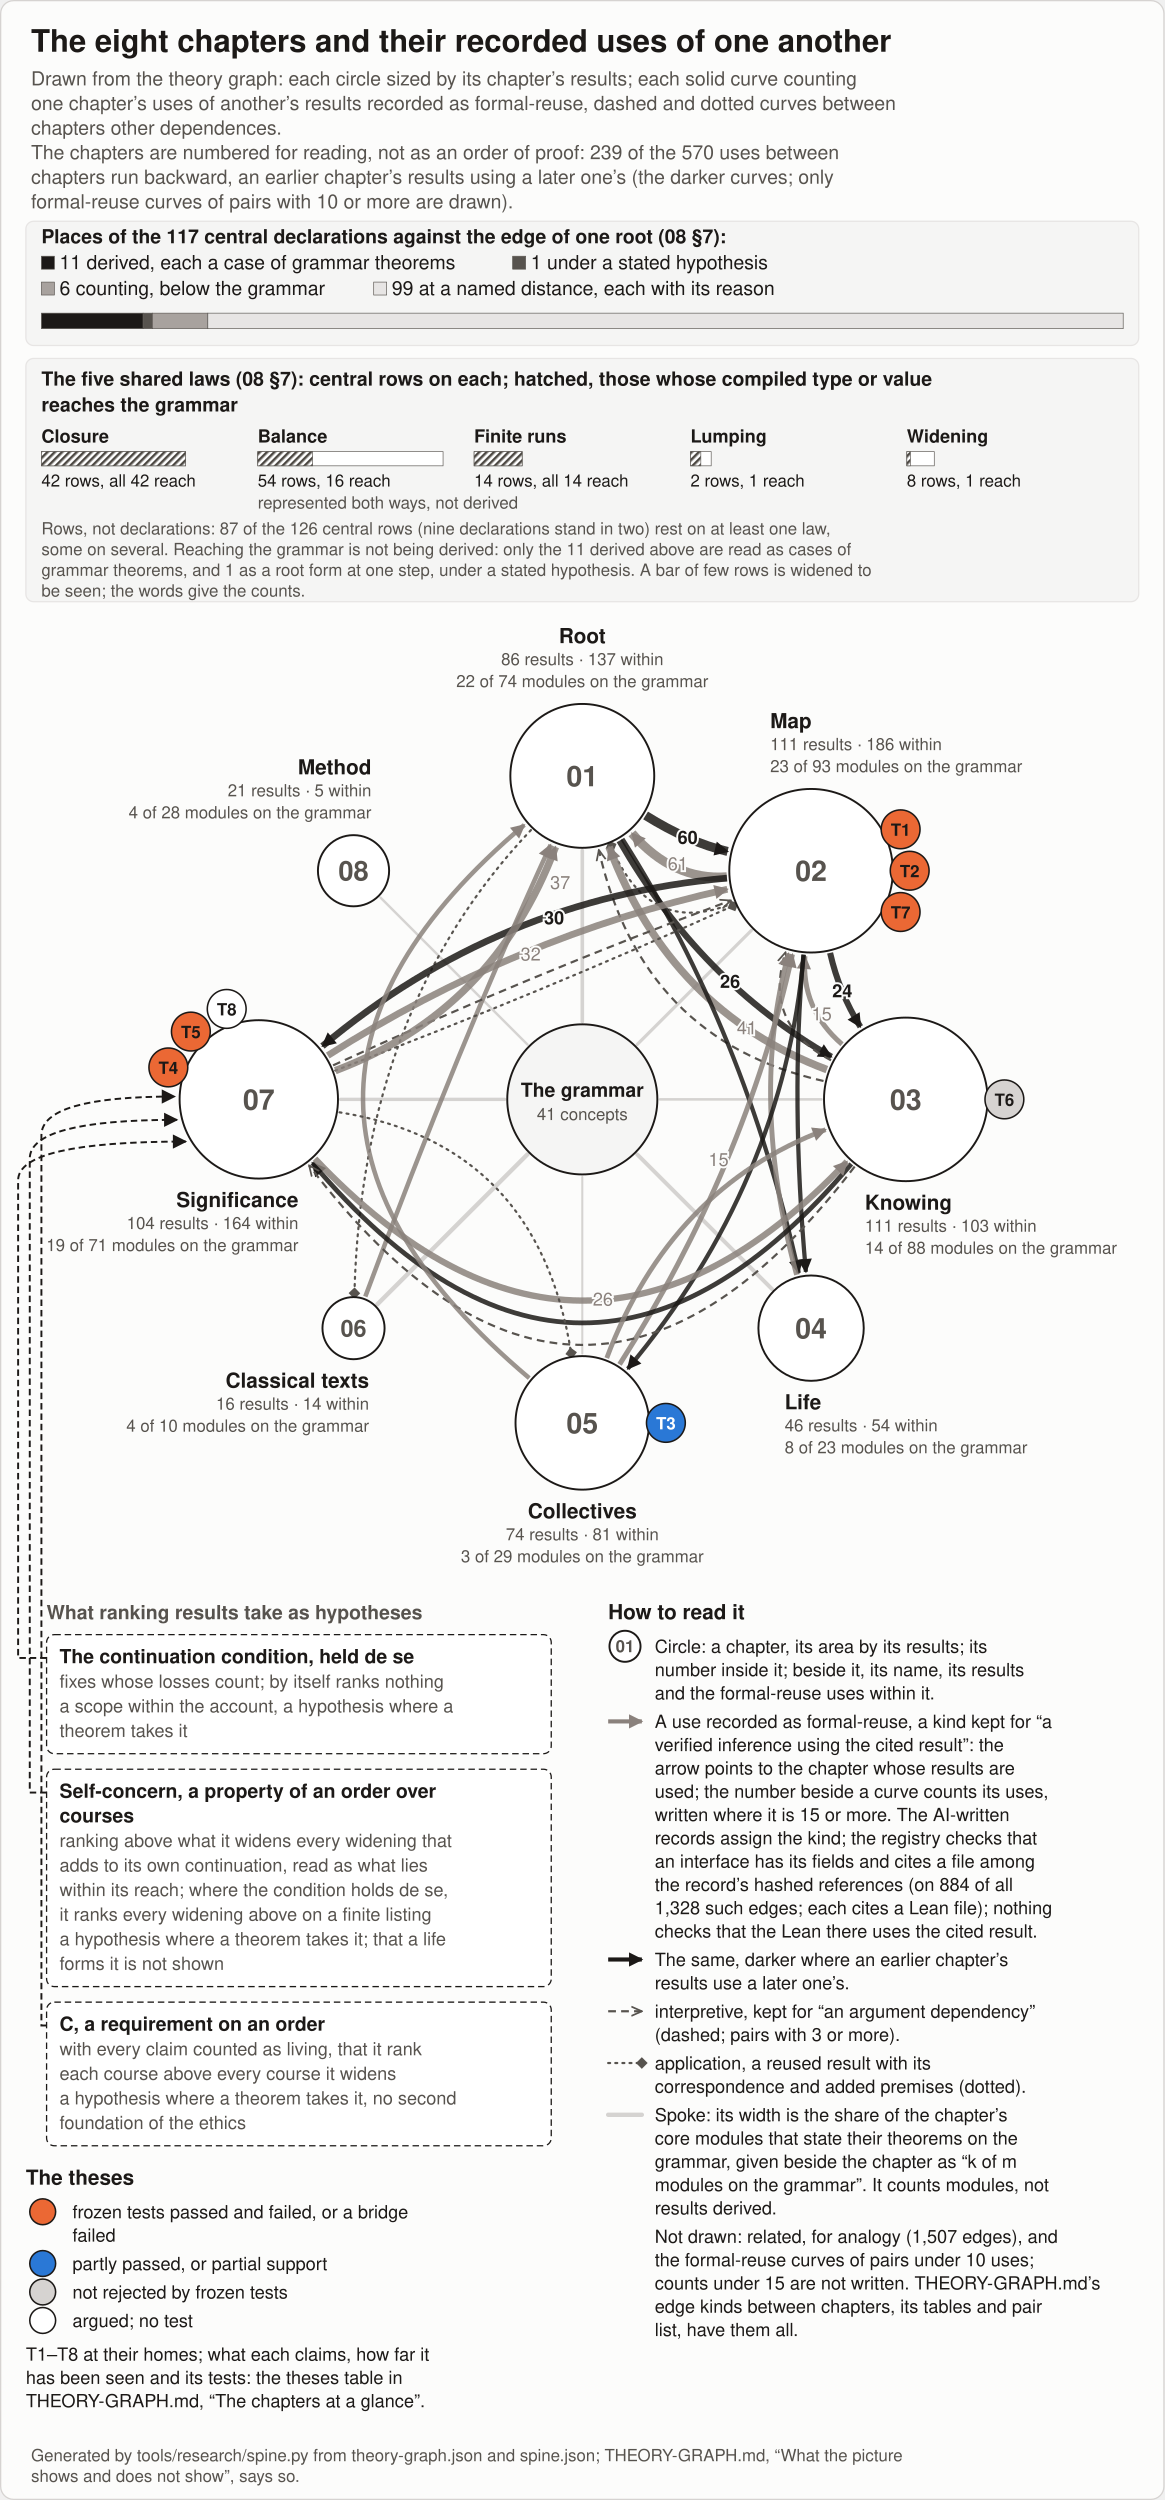
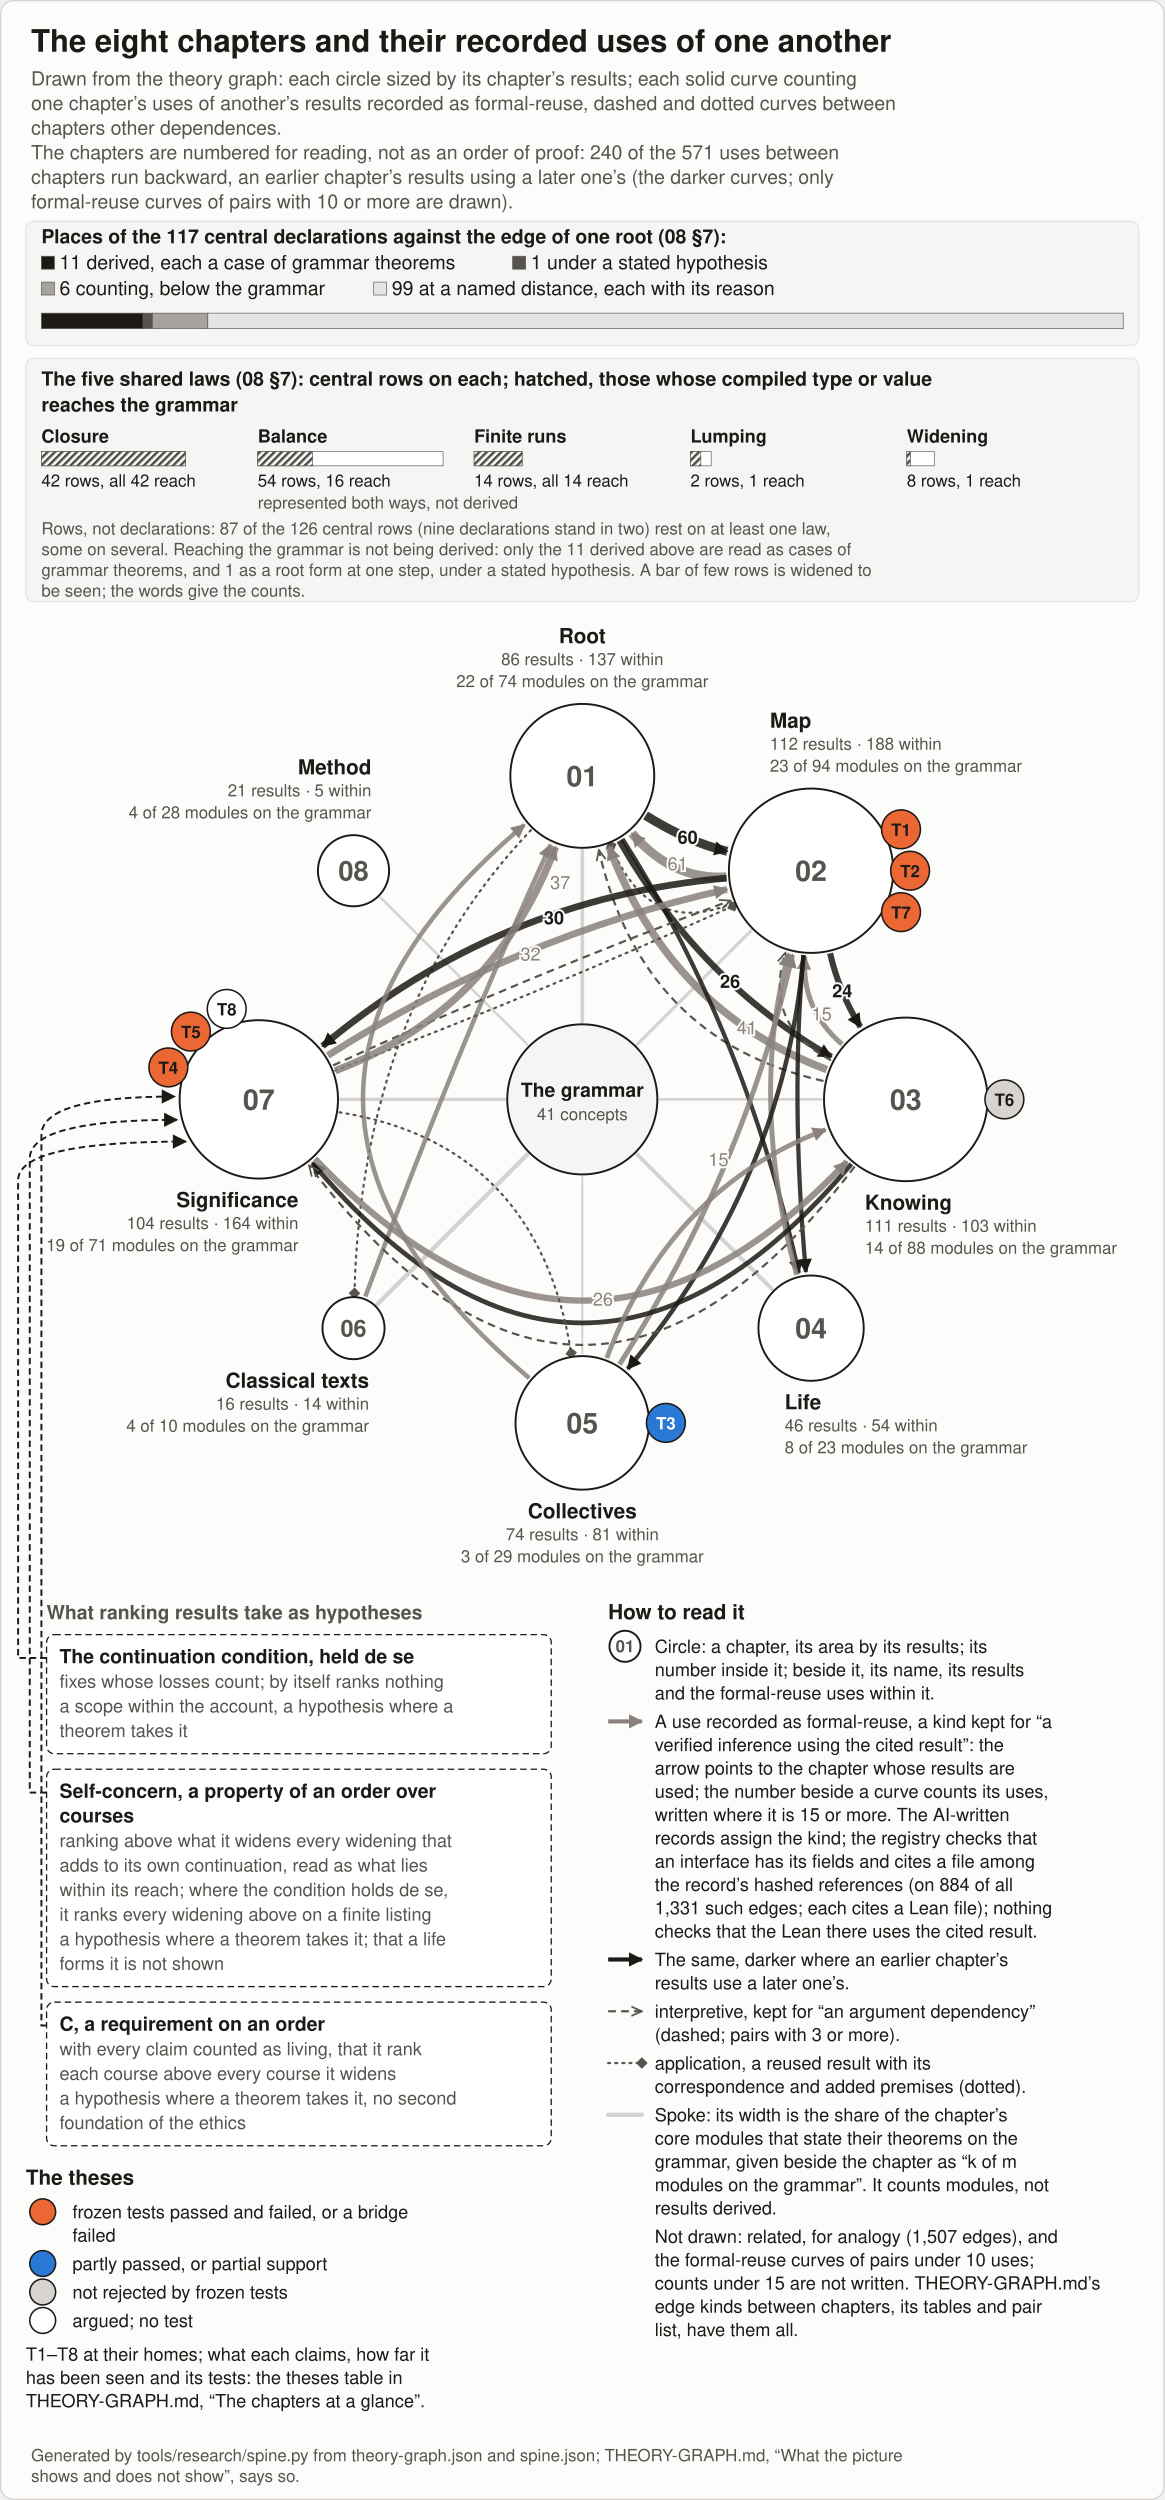
<svg xmlns="http://www.w3.org/2000/svg" viewBox="0 0 900 1932" width="900" height="1932" role="img" aria-labelledby="spine-title spine-desc" font-family="Helvetica, Arial, sans-serif">
  <defs>
    <marker id="fwd" viewBox="0 0 10 10" refX="9" refY="5" markerWidth="11" markerHeight="11" markerUnits="userSpaceOnUse" orient="auto">
      <path d="M0,0 L10,5 L0,10 z" fill="#8a817c" />
    </marker>
    <marker id="back" viewBox="0 0 10 10" refX="9" refY="5" markerWidth="11" markerHeight="11" markerUnits="userSpaceOnUse" orient="auto">
      <path d="M0,0 L10,5 L0,10 z" fill="#1c1917" />
    </marker>
    <marker id="thin" viewBox="0 0 10 10" refX="9" refY="5" markerWidth="9" markerHeight="9" markerUnits="userSpaceOnUse" orient="auto">
      <path d="M0,1 L9,5 L0,9" fill="none" stroke="#57534e" stroke-width="1.5" />
    </marker>
    <marker id="diamond" viewBox="0 0 10 10" refX="5" refY="5" markerWidth="9" markerHeight="9" markerUnits="userSpaceOnUse" orient="auto">
      <path d="M5,0 L10,5 L5,10 L0,5 z" fill="#57534e" />
    </marker>
    <pattern id="reach" width="4" height="4" patternUnits="userSpaceOnUse" patternTransform="rotate(45)">
      <rect width="4" height="4" fill="#ffffff" />
      <rect width="2" height="4" fill="#57534e" />
    </pattern>
  </defs>
  <rect x="0.5" y="0.5" width="899" height="1931" rx="10" fill="#fcfcfb" stroke="#d6d3d1" />
  <text x="24" y="40" font-size="24" font-weight="bold" text-anchor="start" fill="#1c1917">The eight chapters and their recorded uses of one another</text>
  <text x="24" y="66" font-size="15" text-anchor="start" fill="#57534e">Drawn from the theory graph: each circle sized by its chapter’s results; each solid curve counting</text>
  <text x="24" y="85" font-size="15" text-anchor="start" fill="#57534e">one chapter’s uses of another’s results recorded as formal-reuse, dashed and dotted curves between</text>
  <text x="24" y="104" font-size="15" text-anchor="start" fill="#57534e">chapters other dependences.</text>
-   <text x="24" y="123" font-size="15" text-anchor="start" fill="#57534e">The chapters are numbered for reading, not as an order of proof: 239 of the 570 uses between</text>
+   <text x="24" y="123" font-size="15" text-anchor="start" fill="#57534e">The chapters are numbered for reading, not as an order of proof: 240 of the 571 uses between</text>
  <text x="24" y="142" font-size="15" text-anchor="start" fill="#57534e">chapters run backward, an earlier chapter’s results using a later one’s (the darker curves; only</text>
  <text x="24" y="161" font-size="15" text-anchor="start" fill="#57534e">formal-reuse curves of pairs with 10 or more are drawn).</text>
  <rect x="20" y="171" width="860" height="96" rx="6" fill="#f5f5f4" stroke="#e7e5e4" />
  <text x="32" y="188" font-size="15" font-weight="bold" text-anchor="start" fill="#1c1917">Places of the 117 central declarations against the edge of one root (08 §7):</text>
  <rect x="32" y="198" width="10" height="10" fill="#1c1917" stroke="#57534e" stroke-width="0.5" />
  <text x="46" y="208" font-size="15" text-anchor="start" fill="#1c1917">11 derived, each a case of grammar theorems</text>
  <rect x="396.2" y="198" width="10" height="10" fill="#57534e" stroke="#57534e" stroke-width="0.5" />
  <text x="410.2" y="208" font-size="15" text-anchor="start" fill="#1c1917">1 under a stated hypothesis</text>
  <rect x="32" y="218" width="10" height="10" fill="#a8a29e" stroke="#57534e" stroke-width="0.5" />
  <text x="46" y="228" font-size="15" text-anchor="start" fill="#1c1917">6 counting, below the grammar</text>
  <rect x="288.8" y="218" width="10" height="10" fill="#e7e5e4" stroke="#57534e" stroke-width="0.5" />
  <text x="302.8" y="228" font-size="15" text-anchor="start" fill="#1c1917">99 at a named distance, each with its reason</text>
  <rect x="32" y="242" width="78.6" height="12" fill="#1c1917" stroke="#57534e" stroke-width="0.5" />
  <rect x="110.6" y="242" width="7.1" height="12" fill="#57534e" stroke="#57534e" stroke-width="0.5" />
  <rect x="117.7" y="242" width="42.9" height="12" fill="#a8a29e" stroke="#57534e" stroke-width="0.5" />
  <rect x="160.6" y="242" width="707.4" height="12" fill="#e7e5e4" stroke="#57534e" stroke-width="0.5" />
  <rect x="20" y="277" width="860" height="188" rx="6" fill="#f5f5f4" stroke="#e7e5e4" />
  <text x="32" y="298" font-size="15" font-weight="bold" text-anchor="start" fill="#1c1917">The five shared laws (08 §7): central rows on each; hatched, those whose compiled type or value</text>
  <text x="32" y="318" font-size="15" font-weight="bold" text-anchor="start" fill="#1c1917">reaches the grammar</text>
  <text x="32" y="342" font-size="14" font-weight="bold" text-anchor="start" fill="#1c1917">Closure</text>
  <rect x="32" y="349" width="111.4" height="11" fill="#ffffff" stroke="#57534e" stroke-width="0.5" />
  <rect x="32" y="349" width="111.4" height="11" fill="url(#reach)" stroke="#57534e" stroke-width="0.5" />
  <text x="32" y="376" font-size="13" text-anchor="start" fill="#1c1917">42 rows, all 42 reach</text>
  <text x="199.2" y="342" font-size="14" font-weight="bold" text-anchor="start" fill="#1c1917">Balance</text>
  <rect x="199.2" y="349" width="143.2" height="11" fill="#ffffff" stroke="#57534e" stroke-width="0.5" />
  <rect x="199.2" y="349" width="42.4" height="11" fill="url(#reach)" stroke="#57534e" stroke-width="0.5" />
  <text x="199.2" y="376" font-size="13" text-anchor="start" fill="#1c1917">54 rows, 16 reach</text>
  <text x="199.2" y="393" font-size="13" text-anchor="start" fill="#57534e">represented both ways, not derived</text>
  <text x="366.4" y="342" font-size="14" font-weight="bold" text-anchor="start" fill="#1c1917">Finite runs</text>
  <rect x="366.4" y="349" width="37.1" height="11" fill="#ffffff" stroke="#57534e" stroke-width="0.5" />
  <rect x="366.4" y="349" width="37.1" height="11" fill="url(#reach)" stroke="#57534e" stroke-width="0.5" />
  <text x="366.4" y="376" font-size="13" text-anchor="start" fill="#1c1917">14 rows, all 14 reach</text>
  <text x="533.6" y="342" font-size="14" font-weight="bold" text-anchor="start" fill="#1c1917">Lumping</text>
  <rect x="533.6" y="349" width="16" height="11" fill="#ffffff" stroke="#57534e" stroke-width="0.5" />
  <rect x="533.6" y="349" width="8" height="11" fill="url(#reach)" stroke="#57534e" stroke-width="0.5" />
  <text x="533.6" y="376" font-size="13" text-anchor="start" fill="#1c1917">2 rows, 1 reach</text>
  <text x="700.8" y="342" font-size="14" font-weight="bold" text-anchor="start" fill="#1c1917">Widening</text>
  <rect x="700.8" y="349" width="21.2" height="11" fill="#ffffff" stroke="#57534e" stroke-width="0.5" />
  <rect x="700.8" y="349" width="2.7" height="11" fill="url(#reach)" stroke="#57534e" stroke-width="0.5" />
  <text x="700.8" y="376" font-size="13" text-anchor="start" fill="#1c1917">8 rows, 1 reach</text>
  <text x="32" y="413" font-size="13" text-anchor="start" fill="#57534e">Rows, not declarations: 87 of the 126 central rows (nine declarations stand in two) rest on at least one law,</text>
  <text x="32" y="429" font-size="13" text-anchor="start" fill="#57534e">some on several. Reaching the grammar is not being derived: only the 11 derived above are read as cases of</text>
  <text x="32" y="445" font-size="13" text-anchor="start" fill="#57534e">grammar theorems, and 1 as a root form at one step, under a stated hypothesis. A bar of few rows is widened to</text>
  <text x="32" y="461" font-size="13" text-anchor="start" fill="#57534e">be seen; the words give the counts.</text>
  <line x1="450" y1="657.3" x2="450" y2="789.6" stroke="#a8a29e" stroke-opacity="0.45" stroke-width="2.8" stroke-linecap="round" />
-   <line x1="580.7" y1="719" x2="492.4" y2="807.2" stroke="#a8a29e" stroke-opacity="0.45" stroke-width="2.5" stroke-linecap="round" />
+   <line x1="580.5" y1="719.2" x2="492.4" y2="807.2" stroke="#a8a29e" stroke-opacity="0.45" stroke-width="2.5" stroke-linecap="round" />
  <line x1="634.8" y1="849.6" x2="510" y2="849.6" stroke="#a8a29e" stroke-opacity="0.45" stroke-width="2" stroke-linecap="round" />
  <line x1="596.6" y1="996.2" x2="492.4" y2="892.1" stroke="#a8a29e" stroke-opacity="0.45" stroke-width="3.1" stroke-linecap="round" />
  <line x1="450" y1="1046" x2="450" y2="909.6" stroke="#a8a29e" stroke-opacity="0.45" stroke-width="1.6" stroke-linecap="round" />
  <line x1="291.6" y1="1008" x2="407.6" y2="892.1" stroke="#a8a29e" stroke-opacity="0.45" stroke-width="3.4" stroke-linecap="round" />
  <line x1="263.2" y1="849.6" x2="390" y2="849.6" stroke="#a8a29e" stroke-opacity="0.45" stroke-width="2.6" stroke-linecap="round" />
  <line x1="294.1" y1="693.7" x2="407.6" y2="807.2" stroke="#a8a29e" stroke-opacity="0.45" stroke-width="1.9" stroke-linecap="round" />
  <circle cx="450" cy="849.6" r="58" fill="#f5f5f4" stroke="#1c1917" stroke-width="1.5" />
  <text x="450" y="847.6" font-size="15" font-weight="bold" text-anchor="middle" fill="#1c1917">The grammar</text>
  <text x="450" y="865.6" font-size="13" text-anchor="middle" fill="#57534e">41 concepts</text>
-   <path d="M498.9,630.2 Q532.3,651 562.3,658" fill="none" stroke="#1c1917" stroke-opacity="0.85" stroke-width="7" marker-end="url(#back)" />
-   <path d="M561.7,677.6 Q520,680.6 488.4,644" fill="none" stroke="#8a817c" stroke-opacity="0.85" stroke-width="7" marker-end="url(#fwd)" />
-   <path d="M566.6,697.9 Q501.7,724.9 472.3,653.9" fill="none" stroke="#57534e" stroke-width="1.7" stroke-dasharray="1.5 4" stroke-linecap="round" marker-end="url(#diamond)" />
+   <path d="M498.9,630.2 Q532.3,651 562,657.9" fill="none" stroke="#1c1917" stroke-opacity="0.85" stroke-width="7" marker-end="url(#back)" />
+   <path d="M561.4,677.6 Q520,680.6 488.4,644" fill="none" stroke="#8a817c" stroke-opacity="0.85" stroke-width="7" marker-end="url(#fwd)" />
+   <path d="M566.3,698 Q501.7,724.9 472.3,653.9" fill="none" stroke="#57534e" stroke-width="1.7" stroke-dasharray="1.5 4" stroke-linecap="round" marker-end="url(#diamond)" />
  <path d="M478.7,649.7 Q541.1,758.6 642.5,816.7" fill="none" stroke="#1c1917" stroke-opacity="0.85" stroke-width="4.9" marker-end="url(#back)" />
  <path d="M639,826.6 Q518.4,781.2 470.7,654.5" fill="none" stroke="#8a817c" stroke-opacity="0.85" stroke-width="5.9" marker-end="url(#fwd)" />
  <path d="M636.4,835.4 Q495.8,803.8 462.8,656.9" fill="none" stroke="#57534e" stroke-width="1.7" stroke-dasharray="6 4" marker-end="url(#thin)" />
  <path d="M481,648.3 Q576,797.5 617.3,983.8" fill="none" stroke="#1c1917" stroke-opacity="0.85" stroke-width="3.3" marker-end="url(#back)" />
  <path d="M410.3,641.5 Q279.7,779.1 273.9,999.4" fill="none" stroke="#57534e" stroke-width="1.7" stroke-dasharray="1.5 4" stroke-linecap="round" marker-end="url(#diamond)" />
  <path d="M282.3,1002 Q353.6,809.7 425.5,652.9" fill="none" stroke="#8a817c" stroke-opacity="0.85" stroke-width="3.5" marker-end="url(#fwd)" />
-   <path d="M641.5,736.4 Q648.6,767.4 664.9,793.5" fill="none" stroke="#1c1917" stroke-opacity="0.85" stroke-width="4.7" marker-end="url(#back)" />
-   <path d="M650.7,807 Q619,779.6 622,738.9" fill="none" stroke="#8a817c" stroke-opacity="0.85" stroke-width="3.9" marker-end="url(#fwd)" />
-   <path d="M642.2,819.4 Q589.5,791.9 607,736" fill="none" stroke="#57534e" stroke-width="1.7" stroke-dasharray="6 4" marker-end="url(#thin)" />
-   <path d="M620.9,737.8 Q610.8,849.6 622.8,982.9" fill="none" stroke="#1c1917" stroke-opacity="0.85" stroke-width="3.3" marker-end="url(#back)" />
-   <path d="M615.6,985.2 Q578.8,849.6 609.4,736.8" fill="none" stroke="#8a817c" stroke-opacity="0.85" stroke-width="3.8" marker-end="url(#fwd)" />
-   <path d="M621.1,737.8 Q605.5,914.1 485.1,1057.8" fill="none" stroke="#1c1917" stroke-opacity="0.85" stroke-width="3.3" marker-end="url(#back)" />
-   <path d="M478.8,1054.4 Q576,901.8 612.4,737.5" fill="none" stroke="#8a817c" stroke-opacity="0.85" stroke-width="3.9" marker-end="url(#fwd)" />
-   <path d="M561.8,678.6 Q385.6,694.1 249.2,808.4" fill="none" stroke="#1c1917" stroke-opacity="0.85" stroke-width="5.2" marker-end="url(#back)" />
-   <path d="M253.3,815.7 Q397.8,723.7 562.1,687.2" fill="none" stroke="#8a817c" stroke-opacity="0.85" stroke-width="5.3" marker-end="url(#fwd)" />
-   <path d="M257.4,823.3 Q410.1,753.3 564.7,695.9" fill="none" stroke="#57534e" stroke-width="1.7" stroke-dasharray="6 4" marker-end="url(#thin)" />
-   <path d="M259.1,827.3 Q416.2,768 566.4,700.1" fill="none" stroke="#57534e" stroke-width="1.7" stroke-dasharray="1.5 4" stroke-linecap="round" marker-end="url(#diamond)" />
+   <path d="M641.5,736.7 Q648.6,767.4 664.9,793.5" fill="none" stroke="#1c1917" stroke-opacity="0.85" stroke-width="4.7" marker-end="url(#back)" />
+   <path d="M650.7,807 Q619,779.6 622,739.2" fill="none" stroke="#8a817c" stroke-opacity="0.85" stroke-width="3.9" marker-end="url(#fwd)" />
+   <path d="M642.2,819.4 Q589.5,791.9 606.9,736.3" fill="none" stroke="#57534e" stroke-width="1.7" stroke-dasharray="6 4" marker-end="url(#thin)" />
+   <path d="M620.9,738.1 Q610.8,849.6 622.8,982.9" fill="none" stroke="#1c1917" stroke-opacity="0.85" stroke-width="3.3" marker-end="url(#back)" />
+   <path d="M615.6,985.2 Q578.8,849.6 609.4,737" fill="none" stroke="#8a817c" stroke-opacity="0.85" stroke-width="3.8" marker-end="url(#fwd)" />
+   <path d="M621,738.1 Q605.5,914.1 485.1,1057.8" fill="none" stroke="#1c1917" stroke-opacity="0.85" stroke-width="3.5" marker-end="url(#back)" />
+   <path d="M478.8,1054.4 Q576,901.8 612.4,737.8" fill="none" stroke="#8a817c" stroke-opacity="0.85" stroke-width="3.9" marker-end="url(#fwd)" />
+   <path d="M561.5,678.6 Q385.6,694.1 249.2,808.4" fill="none" stroke="#1c1917" stroke-opacity="0.85" stroke-width="5.2" marker-end="url(#back)" />
+   <path d="M253.3,815.7 Q397.8,723.7 561.9,687.3" fill="none" stroke="#8a817c" stroke-opacity="0.85" stroke-width="5.3" marker-end="url(#fwd)" />
+   <path d="M257.4,823.3 Q410.1,753.3 564.4,696" fill="none" stroke="#57534e" stroke-width="1.7" stroke-dasharray="6 4" marker-end="url(#thin)" />
+   <path d="M259.1,827.3 Q416.2,768 566.2,700.3" fill="none" stroke="#57534e" stroke-width="1.7" stroke-dasharray="1.5 4" stroke-linecap="round" marker-end="url(#diamond)" />
  <path d="M657.9,899.5 Q450,1145.6 241.4,898.7" fill="none" stroke="#1c1917" stroke-opacity="0.85" stroke-width="3.7" marker-end="url(#back)" />
  <path d="M660.5,901.5 Q450,1177.6 238.9,900.7" fill="none" stroke="#57534e" stroke-width="1.7" stroke-dasharray="6 4" marker-end="url(#thin)" />
  <path d="M243.4,895.5 Q450,1113.6 654.5,897.7" fill="none" stroke="#8a817c" stroke-opacity="0.85" stroke-width="4.9" marker-end="url(#fwd)" />
  <path d="M409,1065 Q154,849.6 405.2,637.5" fill="none" stroke="#8a817c" stroke-opacity="0.85" stroke-width="3.5" marker-end="url(#fwd)" />
  <path d="M468.9,1049.5 Q518.4,918.1 638,873" fill="none" stroke="#8a817c" stroke-opacity="0.85" stroke-width="3.7" marker-end="url(#fwd)" />
  <path d="M259.1,827.4 Q381.6,781.2 429.3,654.5" fill="none" stroke="#8a817c" stroke-opacity="0.85" stroke-width="5.7" marker-end="url(#fwd)" />
  <path d="M262.4,859.6 Q415.5,884.1 441.4,1045.7" fill="none" stroke="#57534e" stroke-width="1.7" stroke-dasharray="1.5 4" stroke-linecap="round" marker-end="url(#diamond)" />
  <circle cx="450" cy="599.6" r="55.6" fill="#ffffff" stroke="#1c1917" stroke-width="1.5" />
  <text x="450" y="607.6" font-size="22" font-weight="bold" text-anchor="middle" fill="#57534e">01</text>
  <text x="450" y="497" font-size="16" font-weight="bold" text-anchor="middle" fill="#1c1917" stroke="#fcfcfb" stroke-width="3" paint-order="stroke">Root</text>
  <text x="450" y="514" font-size="13" text-anchor="middle" fill="#57534e" stroke="#fcfcfb" stroke-width="3" paint-order="stroke">86 results · 137 within</text>
  <text x="450" y="531" font-size="13" text-anchor="middle" fill="#57534e" stroke="#fcfcfb" stroke-width="3" paint-order="stroke">22 of 74 modules on the grammar</text>
-   <circle cx="626.8" cy="672.9" r="63.2" fill="#ffffff" stroke="#1c1917" stroke-width="1.5" />
+   <circle cx="626.8" cy="672.9" r="63.5" fill="#ffffff" stroke="#1c1917" stroke-width="1.5" />
  <text x="626.8" y="680.8" font-size="22" font-weight="bold" text-anchor="middle" fill="#57534e">02</text>
-   <text x="595.2" y="562.7" font-size="16" font-weight="bold" text-anchor="start" fill="#1c1917" stroke="#fcfcfb" stroke-width="3" paint-order="stroke">Map</text>
-   <text x="595.2" y="579.7" font-size="13" text-anchor="start" fill="#57534e" stroke="#fcfcfb" stroke-width="3" paint-order="stroke">111 results · 186 within</text>
-   <text x="595.2" y="596.7" font-size="13" text-anchor="start" fill="#57534e" stroke="#fcfcfb" stroke-width="3" paint-order="stroke">23 of 93 modules on the grammar</text>
+   <text x="595" y="562.4" font-size="16" font-weight="bold" text-anchor="start" fill="#1c1917" stroke="#fcfcfb" stroke-width="3" paint-order="stroke">Map</text>
+   <text x="595" y="579.4" font-size="13" text-anchor="start" fill="#57534e" stroke="#fcfcfb" stroke-width="3" paint-order="stroke">112 results · 188 within</text>
+   <text x="595" y="596.4" font-size="13" text-anchor="start" fill="#57534e" stroke="#fcfcfb" stroke-width="3" paint-order="stroke">23 of 94 modules on the grammar</text>
  <circle cx="700" cy="849.6" r="63.2" fill="#ffffff" stroke="#1c1917" stroke-width="1.5" />
  <text x="700" y="857.6" font-size="22" font-weight="bold" text-anchor="middle" fill="#57534e">03</text>
  <text x="668.4" y="934.9" font-size="16" font-weight="bold" text-anchor="start" fill="#1c1917" stroke="#fcfcfb" stroke-width="3" paint-order="stroke">Knowing</text>
  <text x="668.4" y="951.9" font-size="13" text-anchor="start" fill="#57534e" stroke="#fcfcfb" stroke-width="3" paint-order="stroke">111 results · 103 within</text>
  <text x="668.4" y="968.9" font-size="13" text-anchor="start" fill="#57534e" stroke="#fcfcfb" stroke-width="3" paint-order="stroke">14 of 88 modules on the grammar</text>
  <circle cx="626.8" cy="1026.4" r="40.7" fill="#ffffff" stroke="#1c1917" stroke-width="1.5" />
  <text x="626.8" y="1034.3" font-size="22" font-weight="bold" text-anchor="middle" fill="#57534e">04</text>
  <text x="606.4" y="1089.1" font-size="16" font-weight="bold" text-anchor="start" fill="#1c1917" stroke="#fcfcfb" stroke-width="3" paint-order="stroke">Life</text>
  <text x="606.4" y="1106.1" font-size="13" text-anchor="start" fill="#57534e" stroke="#fcfcfb" stroke-width="3" paint-order="stroke">46 results · 54 within</text>
  <text x="606.4" y="1123.1" font-size="13" text-anchor="start" fill="#57534e" stroke="#fcfcfb" stroke-width="3" paint-order="stroke">8 of 23 modules on the grammar</text>
  <circle cx="450" cy="1099.6" r="51.6" fill="#ffffff" stroke="#1c1917" stroke-width="1.5" />
  <text x="450" y="1107.6" font-size="22" font-weight="bold" text-anchor="middle" fill="#57534e">05</text>
  <text x="450" y="1173.3" font-size="16" font-weight="bold" text-anchor="middle" fill="#1c1917" stroke="#fcfcfb" stroke-width="3" paint-order="stroke">Collectives</text>
  <text x="450" y="1190.3" font-size="13" text-anchor="middle" fill="#57534e" stroke="#fcfcfb" stroke-width="3" paint-order="stroke">74 results · 81 within</text>
  <text x="450" y="1207.3" font-size="13" text-anchor="middle" fill="#57534e" stroke="#fcfcfb" stroke-width="3" paint-order="stroke">3 of 29 modules on the grammar</text>
  <circle cx="273.2" cy="1026.4" r="24" fill="#ffffff" stroke="#1c1917" stroke-width="1.5" />
  <text x="273.2" y="1032.9" font-size="18" font-weight="bold" text-anchor="middle" fill="#57534e">06</text>
  <text x="285.2" y="1072.4" font-size="16" font-weight="bold" text-anchor="end" fill="#1c1917" stroke="#fcfcfb" stroke-width="3" paint-order="stroke">Classical texts</text>
  <text x="285.2" y="1089.4" font-size="13" text-anchor="end" fill="#57534e" stroke="#fcfcfb" stroke-width="3" paint-order="stroke">16 results · 14 within</text>
  <text x="285.2" y="1106.4" font-size="13" text-anchor="end" fill="#57534e" stroke="#fcfcfb" stroke-width="3" paint-order="stroke">4 of 10 modules on the grammar</text>
  <circle cx="200" cy="849.6" r="61.2" fill="#ffffff" stroke="#1c1917" stroke-width="1.5" />
  <text x="200" y="857.6" font-size="22" font-weight="bold" text-anchor="middle" fill="#57534e">07</text>
  <text x="230.6" y="932.8" font-size="16" font-weight="bold" text-anchor="end" fill="#1c1917" stroke="#fcfcfb" stroke-width="3" paint-order="stroke">Significance</text>
  <text x="230.6" y="949.8" font-size="13" text-anchor="end" fill="#57534e" stroke="#fcfcfb" stroke-width="3" paint-order="stroke">104 results · 164 within</text>
  <text x="230.6" y="966.8" font-size="13" text-anchor="end" fill="#57534e" stroke="#fcfcfb" stroke-width="3" paint-order="stroke">19 of 71 modules on the grammar</text>
  <circle cx="273.2" cy="672.9" r="27.5" fill="#ffffff" stroke="#1c1917" stroke-width="1.5" />
  <text x="273.2" y="680.4" font-size="21" font-weight="bold" text-anchor="middle" fill="#57534e">08</text>
  <text x="287" y="598.4" font-size="16" font-weight="bold" text-anchor="end" fill="#1c1917" stroke="#fcfcfb" stroke-width="3" paint-order="stroke">Method</text>
  <text x="287" y="615.4" font-size="13" text-anchor="end" fill="#57534e" stroke="#fcfcfb" stroke-width="3" paint-order="stroke">21 results · 5 within</text>
  <text x="287" y="632.4" font-size="13" text-anchor="end" fill="#57534e" stroke="#fcfcfb" stroke-width="3" paint-order="stroke">4 of 28 modules on the grammar</text>
-   <circle cx="696" cy="640.9" r="15" fill="#eb6834" stroke="#1c1917" stroke-width="1.2" />
-   <text x="696" y="645.9" font-size="13" font-weight="bold" text-anchor="middle" fill="#1c1917">T1</text>
-   <circle cx="703" cy="672.9" r="15" fill="#eb6834" stroke="#1c1917" stroke-width="1.2" />
-   <text x="703" y="677.9" font-size="13" font-weight="bold" text-anchor="middle" fill="#1c1917">T2</text>
-   <circle cx="696" cy="704.8" r="15" fill="#eb6834" stroke="#1c1917" stroke-width="1.2" />
-   <text x="696" y="709.8" font-size="13" font-weight="bold" text-anchor="middle" fill="#1c1917">T7</text>
+   <circle cx="696.3" cy="640.9" r="15" fill="#eb6834" stroke="#1c1917" stroke-width="1.2" />
+   <text x="696.3" y="645.9" font-size="13" font-weight="bold" text-anchor="middle" fill="#1c1917">T1</text>
+   <circle cx="703.3" cy="672.9" r="15" fill="#eb6834" stroke="#1c1917" stroke-width="1.2" />
+   <text x="703.3" y="677.9" font-size="13" font-weight="bold" text-anchor="middle" fill="#1c1917">T2</text>
+   <circle cx="696.3" cy="704.9" r="15" fill="#eb6834" stroke="#1c1917" stroke-width="1.2" />
+   <text x="696.3" y="709.9" font-size="13" font-weight="bold" text-anchor="middle" fill="#1c1917">T7</text>
  <circle cx="514.6" cy="1099.6" r="15" fill="#2a78d6" stroke="#1c1917" stroke-width="1.2" />
  <text x="514.6" y="1104.6" font-size="13" font-weight="bold" text-anchor="middle" fill="#ffffff">T3</text>
  <circle cx="130.1" cy="824.9" r="15" fill="#eb6834" stroke="#1c1917" stroke-width="1.2" />
  <text x="130.1" y="829.9" font-size="13" font-weight="bold" text-anchor="middle" fill="#1c1917">T4</text>
  <circle cx="147.5" cy="797.2" r="15" fill="#eb6834" stroke="#1c1917" stroke-width="1.2" />
  <text x="147.5" y="802.2" font-size="13" font-weight="bold" text-anchor="middle" fill="#1c1917">T5</text>
  <circle cx="175.2" cy="779.7" r="15" fill="#ffffff" stroke="#1c1917" stroke-width="1.2" />
  <text x="175.2" y="784.7" font-size="13" font-weight="bold" text-anchor="middle" fill="#1c1917">T8</text>
  <circle cx="776.2" cy="849.6" r="15" fill="#d6d3d1" stroke="#1c1917" stroke-width="1.2" />
  <text x="776.2" y="854.6" font-size="13" font-weight="bold" text-anchor="middle" fill="#1c1917">T6</text>
-   <text x="523.8" y="672.5" font-size="14" text-anchor="middle" fill="#8a817c" stroke="#fcfcfb" stroke-width="3" paint-order="stroke">61</text>
-   <text x="531.4" y="652.1" font-size="14" font-weight="bold" text-anchor="middle" fill="#1c1917" stroke="#fcfcfb" stroke-width="3" paint-order="stroke">60</text>
+   <text x="523.7" y="672.5" font-size="14" text-anchor="middle" fill="#8a817c" stroke="#fcfcfb" stroke-width="3" paint-order="stroke">61</text>
+   <text x="531.4" y="652" font-size="14" font-weight="bold" text-anchor="middle" fill="#1c1917" stroke="#fcfcfb" stroke-width="3" paint-order="stroke">60</text>
  <text x="577.2" y="799.3" font-size="14" text-anchor="middle" fill="#8a817c" stroke="#fcfcfb" stroke-width="3" paint-order="stroke">41</text>
  <text x="432.9" y="687" font-size="14" text-anchor="middle" fill="#8a817c" stroke="#fcfcfb" stroke-width="3" paint-order="stroke">37</text>
-   <text x="410.1" y="742.3" font-size="14" text-anchor="middle" fill="#8a817c" stroke="#fcfcfb" stroke-width="3" paint-order="stroke">32</text>
-   <text x="428.2" y="714.2" font-size="14" font-weight="bold" text-anchor="middle" fill="#1c1917" stroke="#fcfcfb" stroke-width="3" paint-order="stroke">30</text>
+   <text x="410" y="742.3" font-size="14" text-anchor="middle" fill="#8a817c" stroke="#fcfcfb" stroke-width="3" paint-order="stroke">32</text>
+   <text x="428.1" y="714.2" font-size="14" font-weight="bold" text-anchor="middle" fill="#1c1917" stroke="#fcfcfb" stroke-width="3" paint-order="stroke">30</text>
  <text x="564.2" y="763.4" font-size="14" font-weight="bold" text-anchor="middle" fill="#1c1917" stroke="#fcfcfb" stroke-width="3" paint-order="stroke">26</text>
  <text x="465.9" y="1009" font-size="14" text-anchor="middle" fill="#8a817c" stroke="#fcfcfb" stroke-width="3" paint-order="stroke">26</text>
  <text x="650.9" y="770.7" font-size="14" font-weight="bold" text-anchor="middle" fill="#1c1917" stroke="#fcfcfb" stroke-width="3" paint-order="stroke">24</text>
  <text x="635" y="788.5" font-size="14" text-anchor="middle" fill="#8a817c" stroke="#fcfcfb" stroke-width="3" paint-order="stroke">15</text>
-   <text x="555.3" y="901.1" font-size="14" text-anchor="middle" fill="#8a817c" stroke="#fcfcfb" stroke-width="3" paint-order="stroke">15</text>
+   <text x="555.2" y="901.1" font-size="14" text-anchor="middle" fill="#8a817c" stroke="#fcfcfb" stroke-width="3" paint-order="stroke">15</text>
  <text x="36" y="1251.3" font-size="15" font-weight="bold" text-anchor="start" fill="#57534e">What ranking results take as hypotheses</text>
  <rect x="36" y="1263.256" width="390" height="92" rx="6" fill="#ffffff" stroke="#1c1917" stroke-dasharray="5 3" />
  <text x="46" y="1285.3" font-size="15" font-weight="bold" text-anchor="start" fill="#1c1917">The continuation condition, held de se</text>
  <text x="46" y="1304.3" font-size="14" text-anchor="start" fill="#57534e">fixes whose losses count; by itself ranks nothing</text>
  <text x="46" y="1323.3" font-size="14" text-anchor="start" fill="#57534e">a scope within the account, a hypothesis where a</text>
  <text x="46" y="1342.3" font-size="14" text-anchor="start" fill="#57534e">theorem takes it</text>
  <path d="M36,1281.3 L14,1281.3 L14,912.2 Q14,882.2 143.5,882.2" fill="none" stroke="#1c1917" stroke-width="1.5" stroke-dasharray="5 3" marker-end="url(#back)" />
  <rect x="36" y="1367.256" width="390" height="168" rx="6" fill="#ffffff" stroke="#1c1917" stroke-dasharray="5 3" />
  <text x="46" y="1389.3" font-size="15" font-weight="bold" text-anchor="start" fill="#1c1917">Self-concern, a property of an order over</text>
  <text x="46" y="1408.3" font-size="15" font-weight="bold" text-anchor="start" fill="#1c1917">courses</text>
  <text x="46" y="1427.3" font-size="14" text-anchor="start" fill="#57534e">ranking above what it widens every widening that</text>
  <text x="46" y="1446.3" font-size="14" text-anchor="start" fill="#57534e">adds to its own continuation, read as what lies</text>
  <text x="46" y="1465.3" font-size="14" text-anchor="start" fill="#57534e">within its reach; where the condition holds de se,</text>
  <text x="46" y="1484.3" font-size="14" text-anchor="start" fill="#57534e">it ranks every widening above on a finite listing</text>
  <text x="46" y="1503.3" font-size="14" text-anchor="start" fill="#57534e">a hypothesis where a theorem takes it; that a life</text>
  <text x="46" y="1522.3" font-size="14" text-anchor="start" fill="#57534e">forms it is not shown</text>
  <path d="M36,1385.3 L23,1385.3 L23,895.4 Q23,865.4 136.7,865.4" fill="none" stroke="#1c1917" stroke-width="1.5" stroke-dasharray="5 3" marker-end="url(#back)" />
  <rect x="36" y="1547.256" width="390" height="111" rx="6" fill="#ffffff" stroke="#1c1917" stroke-dasharray="5 3" />
  <text x="46" y="1569.3" font-size="15" font-weight="bold" text-anchor="start" fill="#1c1917">C, a requirement on an order</text>
  <text x="46" y="1588.3" font-size="14" text-anchor="start" fill="#57534e">with every claim counted as living, that it rank</text>
  <text x="46" y="1607.3" font-size="14" text-anchor="start" fill="#57534e">each course above every course it widens</text>
  <text x="46" y="1626.3" font-size="14" text-anchor="start" fill="#57534e">a hypothesis where a theorem takes it, no second</text>
  <text x="46" y="1645.3" font-size="14" text-anchor="start" fill="#57534e">foundation of the ethics</text>
  <path d="M36,1565.3 L32,1565.3 L32,877.4 Q32,847.4 134.9,847.4" fill="none" stroke="#1c1917" stroke-width="1.5" stroke-dasharray="5 3" marker-end="url(#back)" />
  <text x="20" y="1688.3" font-size="16" font-weight="bold" text-anchor="start" fill="#1c1917">The theses</text>
  <circle cx="33" cy="1709.256" r="10" fill="#eb6834" stroke="#1c1917" stroke-width="1.2" />
  <text x="56" y="1714.3" font-size="14" text-anchor="start" fill="#1c1917">frozen tests passed and failed, or a bridge</text>
  <text x="56" y="1732.3" font-size="14" text-anchor="start" fill="#1c1917">failed</text>
  <circle cx="33" cy="1749.256" r="10" fill="#2a78d6" stroke="#1c1917" stroke-width="1.2" />
  <text x="56" y="1754.3" font-size="14" text-anchor="start" fill="#1c1917">partly passed, or partial support</text>
  <circle cx="33" cy="1771.256" r="10" fill="#d6d3d1" stroke="#1c1917" stroke-width="1.2" />
  <text x="56" y="1776.3" font-size="14" text-anchor="start" fill="#1c1917">not rejected by frozen tests</text>
  <circle cx="33" cy="1793.256" r="10" fill="#ffffff" stroke="#1c1917" stroke-width="1.2" />
  <text x="56" y="1798.3" font-size="14" text-anchor="start" fill="#1c1917">argued; no test</text>
  <text x="20" y="1824.3" font-size="14" text-anchor="start" fill="#1c1917">T1–T8 at their homes; what each claims, how far it</text>
  <text x="20" y="1842.3" font-size="14" text-anchor="start" fill="#1c1917">has been seen and its tests: the theses table in</text>
  <text x="20" y="1860.3" font-size="14" text-anchor="start" fill="#1c1917">THEORY-GRAPH.md, “The chapters at a glance”.</text>
  <text x="470" y="1251.3" font-size="16" font-weight="bold" text-anchor="start" fill="#1c1917">How to read it</text>
  <circle cx="483" cy="1272.256" r="12" fill="#ffffff" stroke="#1c1917" stroke-width="1.5" />
  <text x="483" y="1276.8" font-size="13" font-weight="bold" text-anchor="middle" fill="#57534e">01</text>
  <text x="506" y="1277.3" font-size="14" text-anchor="start" fill="#1c1917">Circle: a chapter, its area by its results; its</text>
  <text x="506" y="1295.3" font-size="14" text-anchor="start" fill="#1c1917">number inside it; beside it, its name, its results</text>
  <text x="506" y="1313.3" font-size="14" text-anchor="start" fill="#1c1917">and the formal-reuse uses within it.</text>
  <line x1="470" y1="1330.3" x2="496" y2="1330.3" stroke="#8a817c" stroke-width="3.2" marker-end="url(#fwd)" />
  <text x="506" y="1335.3" font-size="14" text-anchor="start" fill="#1c1917">A use recorded as formal-reuse, a kind kept for “a</text>
  <text x="506" y="1353.3" font-size="14" text-anchor="start" fill="#1c1917">verified inference using the cited result”: the</text>
  <text x="506" y="1371.3" font-size="14" text-anchor="start" fill="#1c1917">arrow points to the chapter whose results are</text>
  <text x="506" y="1389.3" font-size="14" text-anchor="start" fill="#1c1917">used; the number beside a curve counts its uses,</text>
  <text x="506" y="1407.3" font-size="14" text-anchor="start" fill="#1c1917">written where it is 15 or more. The AI-written</text>
  <text x="506" y="1425.3" font-size="14" text-anchor="start" fill="#1c1917">records assign the kind; the registry checks that</text>
  <text x="506" y="1443.3" font-size="14" text-anchor="start" fill="#1c1917">an interface has its fields and cites a file among</text>
  <text x="506" y="1461.3" font-size="14" text-anchor="start" fill="#1c1917">the record’s hashed references (on 884 of all</text>
-   <text x="506" y="1479.3" font-size="14" text-anchor="start" fill="#1c1917">1,328 such edges; each cites a Lean file); nothing</text>
+   <text x="506" y="1479.3" font-size="14" text-anchor="start" fill="#1c1917">1,331 such edges; each cites a Lean file); nothing</text>
  <text x="506" y="1497.3" font-size="14" text-anchor="start" fill="#1c1917">checks that the Lean there uses the cited result.</text>
  <line x1="470" y1="1514.3" x2="496" y2="1514.3" stroke="#1c1917" stroke-width="3.2" marker-end="url(#back)" />
  <text x="506" y="1519.3" font-size="14" text-anchor="start" fill="#1c1917">The same, darker where an earlier chapter’s</text>
  <text x="506" y="1537.3" font-size="14" text-anchor="start" fill="#1c1917">results use a later one’s.</text>
  <line x1="470" y1="1554.3" x2="496" y2="1554.3" stroke="#57534e" stroke-width="1.7" stroke-dasharray="6 4" marker-end="url(#thin)" />
  <text x="506" y="1559.3" font-size="14" text-anchor="start" fill="#1c1917">interpretive, kept for “an argument dependency”</text>
  <text x="506" y="1577.3" font-size="14" text-anchor="start" fill="#1c1917">(dashed; pairs with 3 or more).</text>
  <line x1="470" y1="1594.3" x2="496" y2="1594.3" stroke="#57534e" stroke-width="1.7" stroke-dasharray="1.5 4" stroke-linecap="round" marker-end="url(#diamond)" />
  <text x="506" y="1599.3" font-size="14" text-anchor="start" fill="#1c1917">application, a reused result with its</text>
  <text x="506" y="1617.3" font-size="14" text-anchor="start" fill="#1c1917">correspondence and added premises (dotted).</text>
  <line x1="470" y1="1634.3" x2="496" y2="1634.3" stroke="#a8a29e" stroke-opacity="0.45" stroke-width="3.4" stroke-linecap="round" />
  <text x="506" y="1639.3" font-size="14" text-anchor="start" fill="#1c1917">Spoke: its width is the share of the chapter’s</text>
  <text x="506" y="1657.3" font-size="14" text-anchor="start" fill="#1c1917">core modules that state their theorems on the</text>
  <text x="506" y="1675.3" font-size="14" text-anchor="start" fill="#1c1917">grammar, given beside the chapter as “k of m</text>
  <text x="506" y="1693.3" font-size="14" text-anchor="start" fill="#1c1917">modules on the grammar”. It counts modules, not</text>
  <text x="506" y="1711.3" font-size="14" text-anchor="start" fill="#1c1917">results derived.</text>
  <text x="506" y="1733.3" font-size="14" text-anchor="start" fill="#1c1917">Not drawn: related, for analogy (1,507 edges), and</text>
  <text x="506" y="1751.3" font-size="14" text-anchor="start" fill="#1c1917">the formal-reuse curves of pairs under 10 uses;</text>
  <text x="506" y="1769.3" font-size="14" text-anchor="start" fill="#1c1917">counts under 15 are not written. THEORY-GRAPH.md’s</text>
  <text x="506" y="1787.3" font-size="14" text-anchor="start" fill="#1c1917">edge kinds between chapters, its tables and pair</text>
  <text x="506" y="1805.3" font-size="14" text-anchor="start" fill="#1c1917">list, have them all.</text>
  <text x="24" y="1902" font-size="13" text-anchor="start" fill="#57534e">Generated by tools/research/spine.py from theory-graph.json and spine.json; THEORY-GRAPH.md, “What the picture</text>
  <text x="24" y="1918" font-size="13" text-anchor="start" fill="#57534e">shows and does not show”, says so.</text>
</svg>
